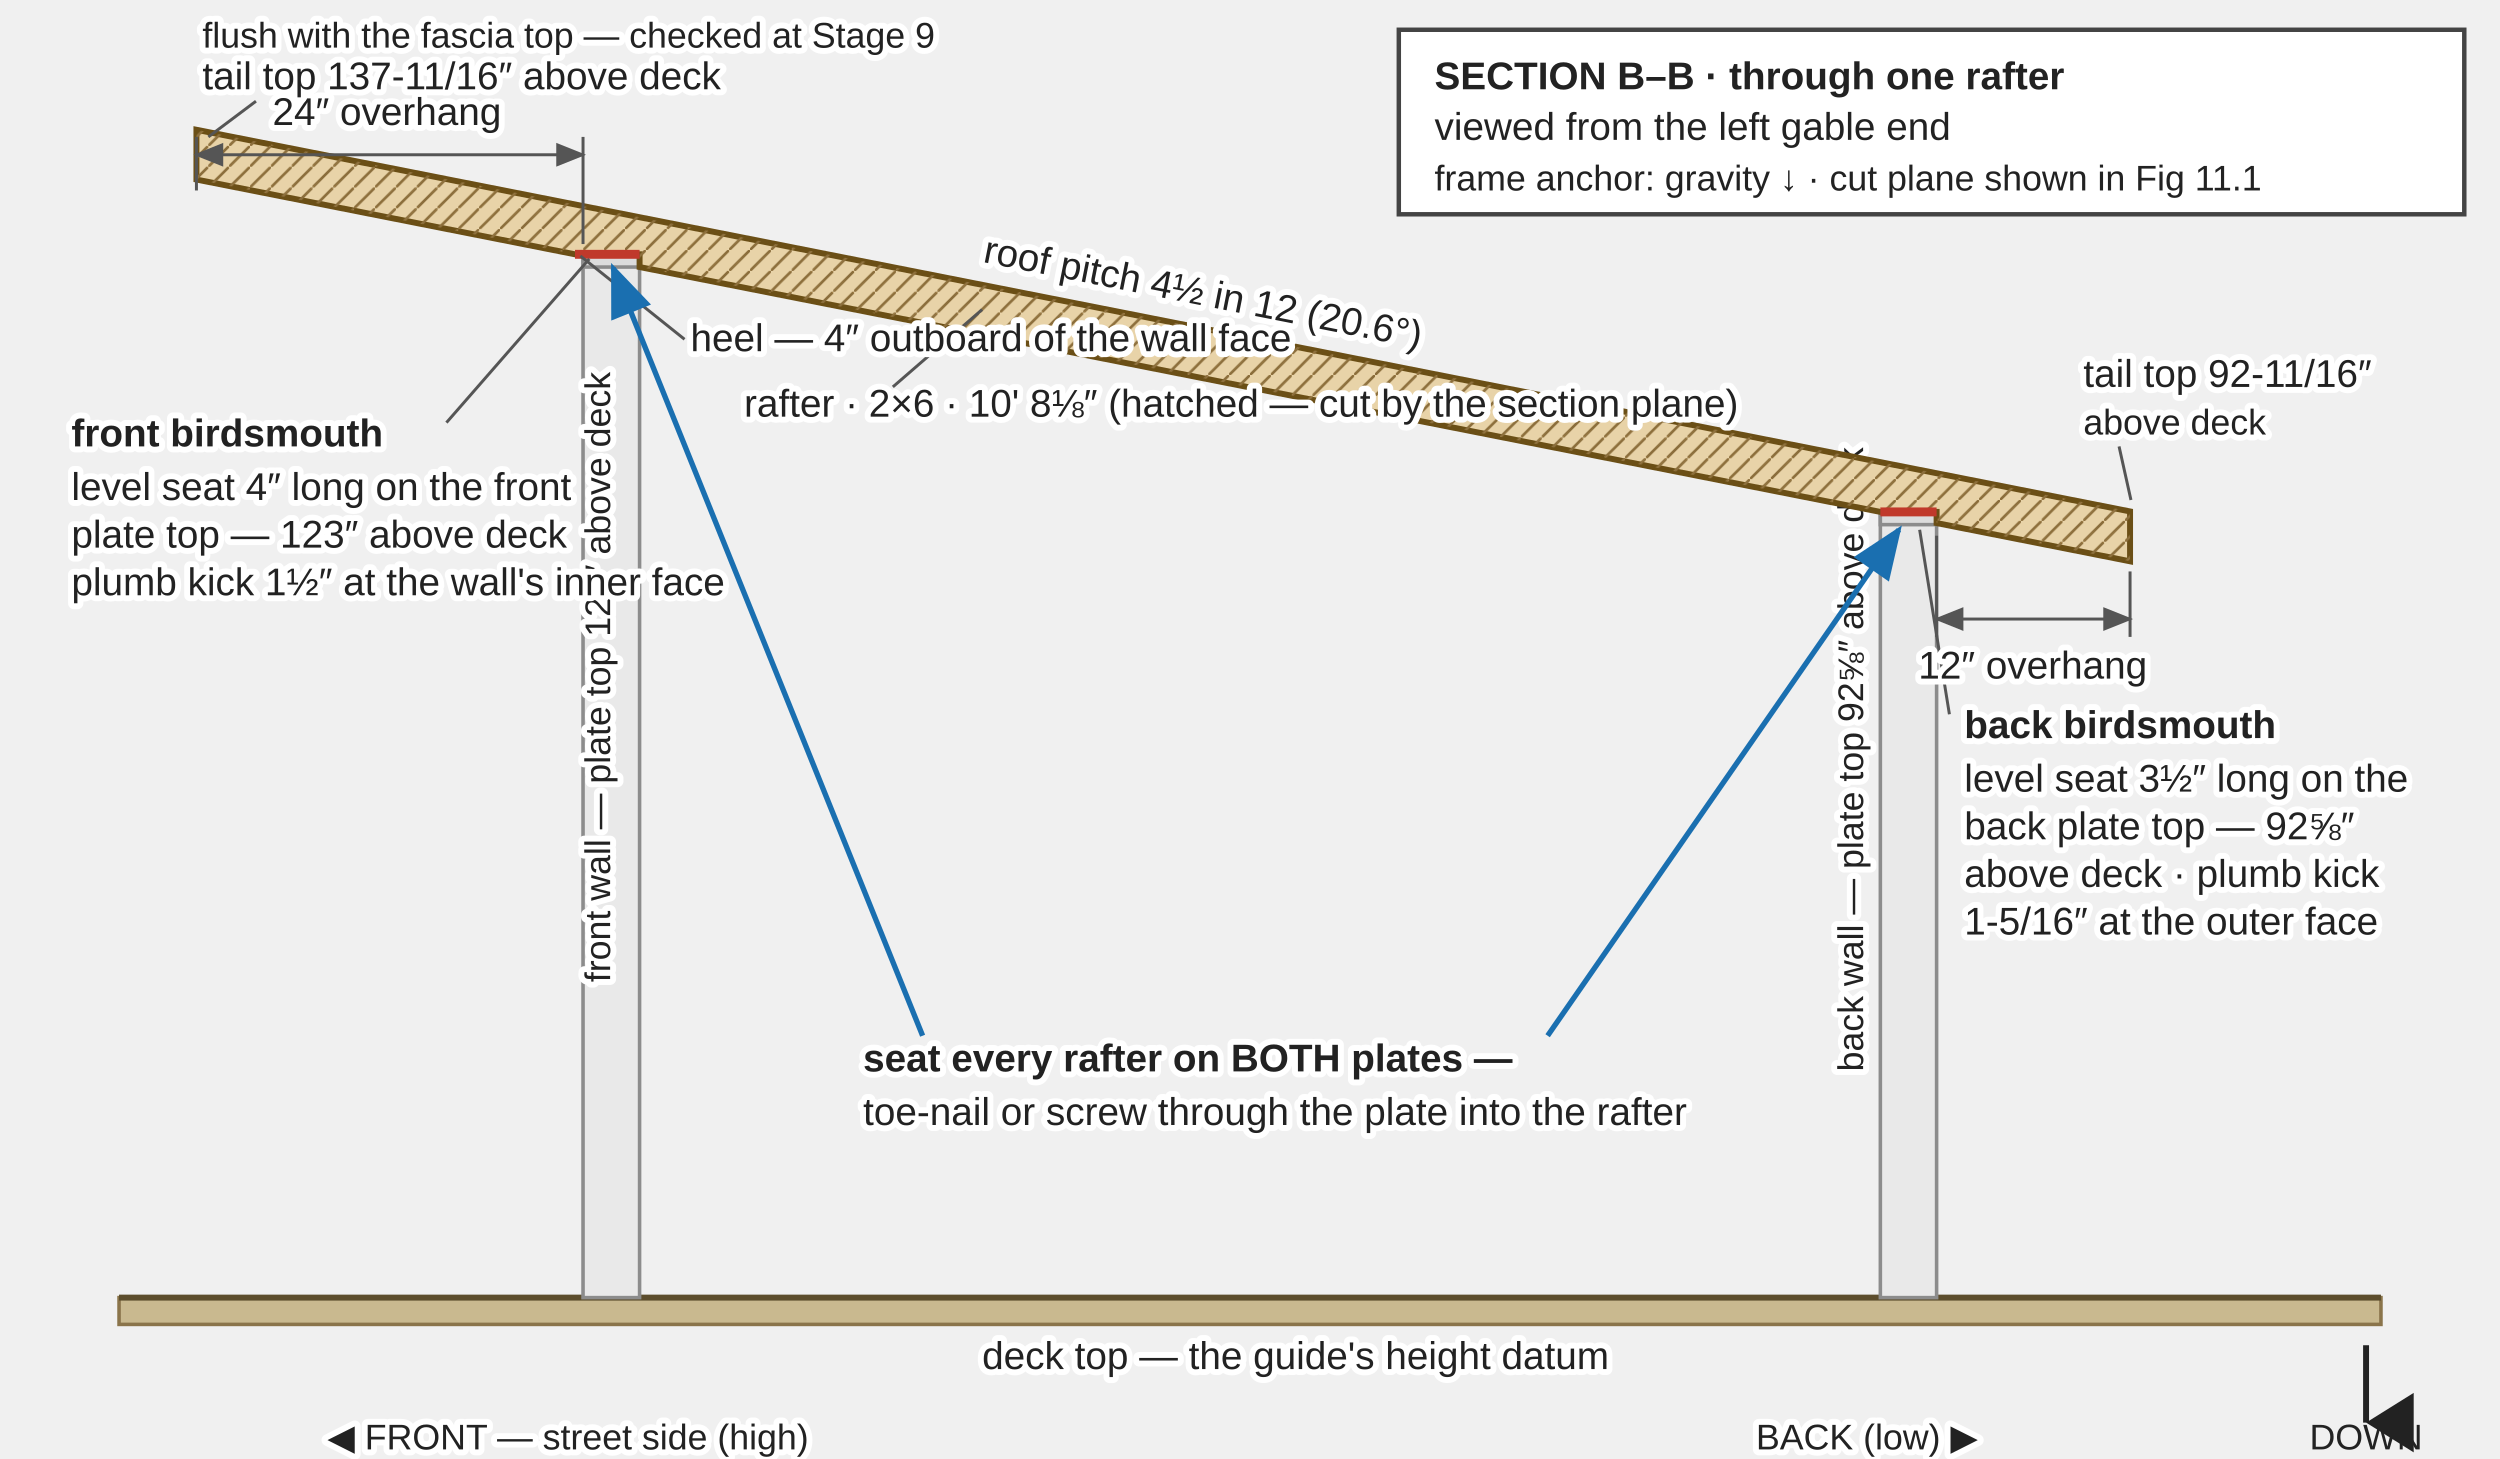
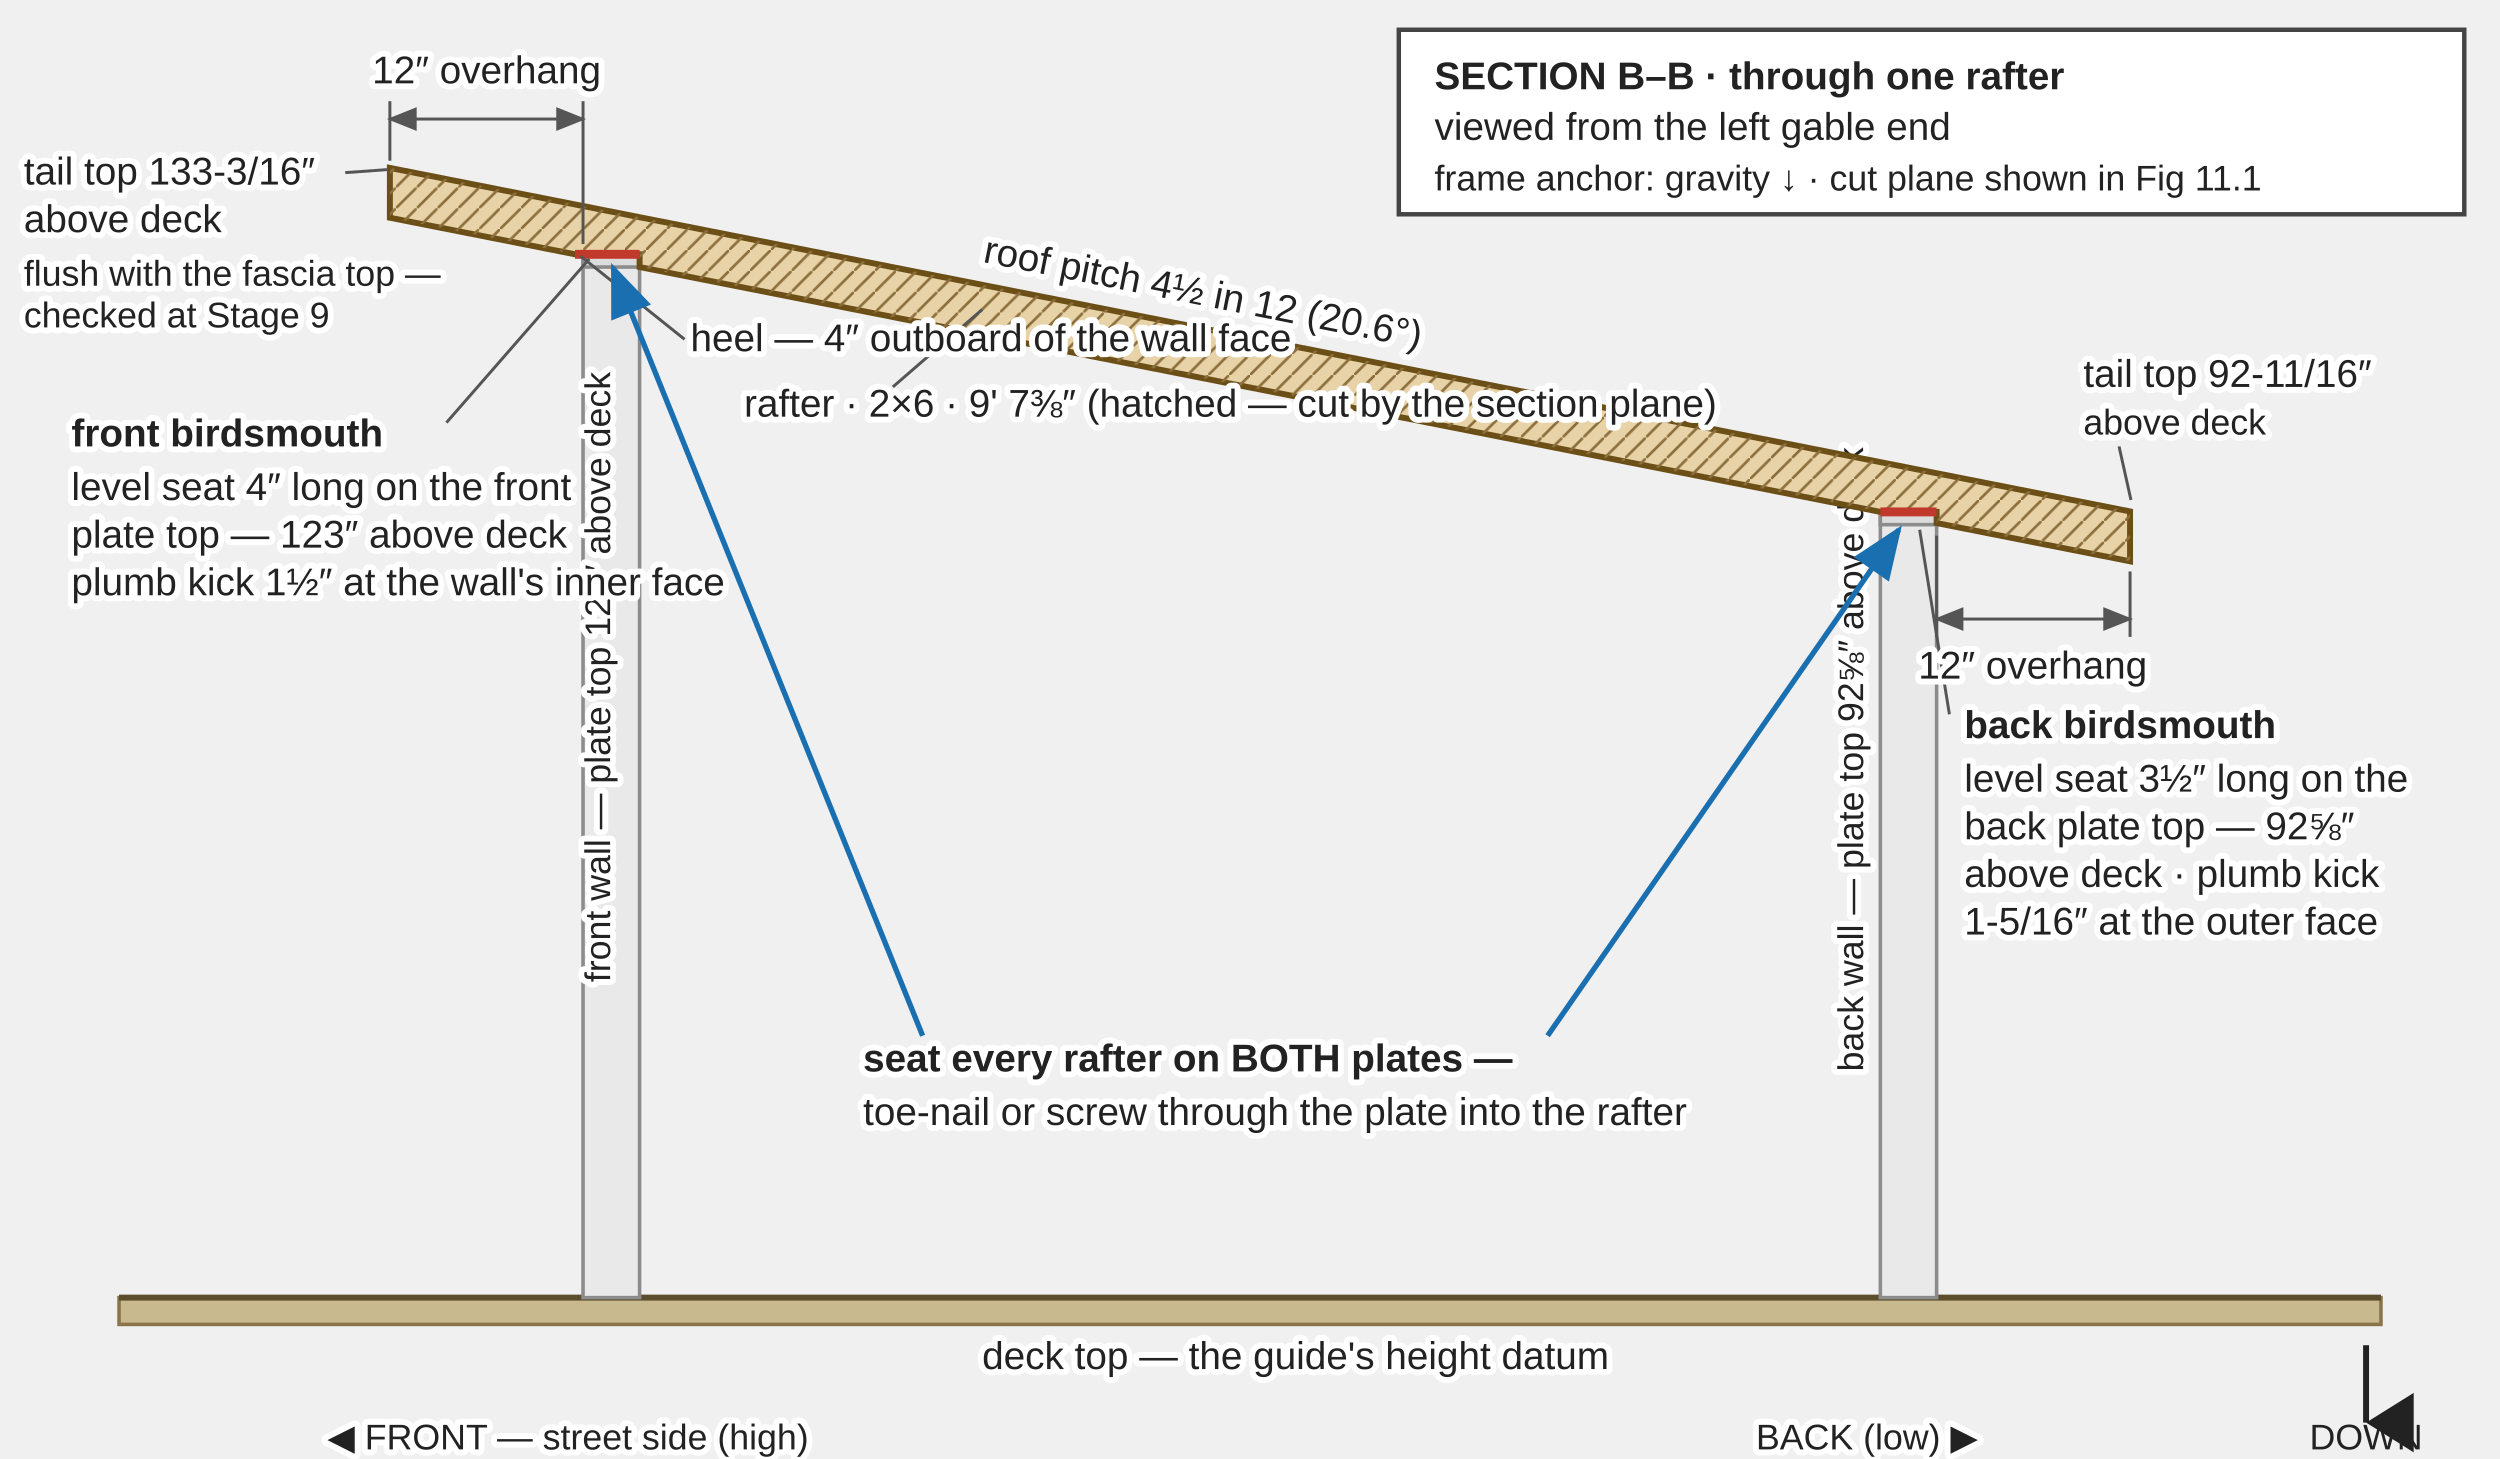
<svg xmlns="http://www.w3.org/2000/svg" viewBox="0 0 840 490" width="210mm" font-family="Arial, Helvetica, sans-serif">
  <defs>
    <marker id="dimA" markerWidth="10" markerHeight="8" refX="9" refY="4" orient="auto">
      <path d="M0,0 L10,4 L0,8" fill="#555" />
    </marker>
    <marker id="dimAs" markerWidth="10" markerHeight="8" refX="1" refY="4" orient="auto">
      <path d="M10,0 L0,4 L10,8" fill="#555" />
    </marker>
    <marker id="attA" markerWidth="10" markerHeight="8" refX="9" refY="4" orient="auto">
      <path d="M0,0 L10,4 L0,8" fill="#1a6fb0" />
    </marker>
    <marker id="grvA" markerWidth="10" markerHeight="8" refX="5" refY="8" orient="auto">
      <path d="M0,0 L10,0 L5,8" fill="#222" />
    </marker>
    <pattern id="h11" patternUnits="userSpaceOnUse" width="7" height="7">
      <path d="M0,7 L7,0" stroke="#8a6d3b" stroke-width="0.9" />
    </pattern>
    <style>
      text { fill:#222; }
      .lbl { font-size:13px; }
      .lblb { font-size:13px; font-weight:bold; }
      .small { font-size:12px; }
    </style>
  </defs>
  <rect x="470" y="10" width="358" height="62" fill="#ffffff" stroke="#444" stroke-width="1.5" />
  <text x="482" y="30" class="lblb">SECTION B–B · through one rafter</text>
  <text x="482" y="47" class="lbl">viewed from the left gable end</text>
  <text x="482" y="64" class="small">frame anchor: gravity ↓ · cut plane shown in Fig 11.1</text>
  <rect x="40" y="436" width="760" height="9" fill="#c9b98f" stroke="#8a744a" stroke-width="1.2" />
  <line x1="40" y1="436" x2="800" y2="436" stroke="#5c4d2c" stroke-width="2" />
  <text x="330" y="460" class="lbl" fill="#ffffff" stroke="#ffffff" stroke-width="4" stroke-linejoin="round">deck top — the guide's height datum</text>
  <text x="330" y="460" class="lbl">deck top — the guide's height datum</text>
  <line x1="795" y1="452" x2="795" y2="478" stroke="#222" stroke-width="2" marker-end="url(#grvA)" />
  <text x="776" y="487" class="small">DOWN</text>
  <text x="110" y="487" class="small" fill="#ffffff" stroke="#ffffff" stroke-width="4" stroke-linejoin="round">◀ FRONT — street side (high)</text>
  <text x="110" y="487" class="small">◀ FRONT — street side (high)</text>
  <text x="590" y="487" class="small" fill="#ffffff" stroke="#ffffff" stroke-width="4" stroke-linejoin="round">BACK (low) ▶</text>
  <text x="590" y="487" class="small">BACK (low) ▶</text>
  <g fill="#e9e9e9" stroke="#8c8c8c" stroke-width="1.2">
    <rect x="195.9" y="85.45" width="19.0" height="350.55" />
    <rect x="631.8" y="172.0" width="18.9" height="264.0" />
  </g>
  <g fill="#dcdcdc" stroke="#8c8c8c" stroke-width="1.2">
    <rect x="195.9" y="85.45" width="19.0" height="4.28" />
    <rect x="631.8" y="172.0" width="18.9" height="4.28" />
  </g>
  <text x="205" y="330" class="small" fill="#ffffff" stroke="#ffffff" stroke-width="4" stroke-linejoin="round" transform="rotate(-90 205 330)">front wall — plate top 123″ above deck</text>
  <text x="205" y="330" class="small" transform="rotate(-90 205 330)">front wall — plate top 123″ above deck</text>
  <text x="626" y="360" class="small" fill="#ffffff" stroke="#ffffff" stroke-width="4" stroke-linejoin="round" transform="rotate(-90 626 360)">back wall — plate top 92⅝″ above deck</text>
  <text x="626" y="360" class="small" transform="rotate(-90 626 360)">back wall — plate top 92⅝″ above deck</text>
-   <polygon points="66,60.33 193.2,85.45 214.9,85.45 214.9,89.73 631.8,172.0 650.7,172.0                    650.7,175.76 715.7,188.6 715.7,171.84 66,43.6" fill="#e8d3a8" stroke="#6b4f16" stroke-width="2" />
-   <polygon points="66,60.33 193.2,85.45 214.9,85.45 214.9,89.73 631.8,172.0 650.7,172.0                    650.7,175.76 715.7,188.6 715.7,171.84 66,43.6" fill="url(#h11)" stroke="none" />
-   <text x="250" y="140" class="lbl" fill="#ffffff" stroke="#ffffff" stroke-width="4" stroke-linejoin="round">rafter · 2×6 · 10' 8⅛″ (hatched — cut by the section plane)</text>
-   <text x="250" y="140" class="lbl">rafter · 2×6 · 10' 8⅛″ (hatched — cut by the section plane)</text>
+   <polygon points="131,73.16 193.2,85.45 214.9,85.45 214.9,89.73 631.8,172.0 650.7,172.0                    650.7,175.76 715.7,188.6 715.7,171.84 131,56.42" fill="#e8d3a8" stroke="#6b4f16" stroke-width="2" />
+   <polygon points="131,73.16 193.2,85.45 214.9,85.45 214.9,89.73 631.8,172.0 650.7,172.0                    650.7,175.76 715.7,188.6 715.7,171.84 131,56.42" fill="url(#h11)" stroke="none" />
+   <text x="250" y="140" class="lbl" fill="#ffffff" stroke="#ffffff" stroke-width="4" stroke-linejoin="round">rafter · 2×6 · 9' 7⅜″ (hatched — cut by the section plane)</text>
+   <text x="250" y="140" class="lbl">rafter · 2×6 · 9' 7⅜″ (hatched — cut by the section plane)</text>
  <line x1="300" y1="130" x2="330" y2="104" stroke="#555" stroke-width="1" />
  <text x="330" y="88" class="lbl" fill="#ffffff" stroke="#ffffff" stroke-width="4" stroke-linejoin="round" transform="rotate(11.2 330 88)">roof pitch 4½ in 12 (20.6°)</text>
  <text x="330" y="88" class="lbl" transform="rotate(11.2 330 88)">roof pitch 4½ in 12 (20.6°)</text>
  <line x1="193.2" y1="85.45" x2="214.9" y2="85.45" stroke="#c0392b" stroke-width="3" />
  <line x1="631.8" y1="172.0" x2="650.7" y2="172.0" stroke="#c0392b" stroke-width="3" />
  <text x="24" y="150" class="lblb" fill="#ffffff" stroke="#ffffff" stroke-width="4" stroke-linejoin="round">front birdsmouth</text>
  <text x="24" y="150" class="lblb">front birdsmouth</text>
  <text x="24" y="168" class="lbl" fill="#ffffff" stroke="#ffffff" stroke-width="4" stroke-linejoin="round">level seat 4″ long on the front</text>
  <text x="24" y="168" class="lbl">level seat 4″ long on the front</text>
  <text x="24" y="184" class="lbl" fill="#ffffff" stroke="#ffffff" stroke-width="4" stroke-linejoin="round">plate top — 123″ above deck</text>
  <text x="24" y="184" class="lbl">plate top — 123″ above deck</text>
  <text x="24" y="200" class="lbl" fill="#ffffff" stroke="#ffffff" stroke-width="4" stroke-linejoin="round">plumb kick 1½″ at the wall's inner face</text>
  <text x="24" y="200" class="lbl">plumb kick 1½″ at the wall's inner face</text>
  <line x1="150" y1="142" x2="198" y2="87" stroke="#555" stroke-width="1" />
  <text x="232" y="118" class="lbl" fill="#ffffff" stroke="#ffffff" stroke-width="4" stroke-linejoin="round">heel — 4″ outboard of the wall face</text>
  <text x="232" y="118" class="lbl">heel — 4″ outboard of the wall face</text>
  <line x1="230" y1="114" x2="195" y2="86" stroke="#555" stroke-width="1" />
  <text x="660" y="248" class="lblb" fill="#ffffff" stroke="#ffffff" stroke-width="4" stroke-linejoin="round">back birdsmouth</text>
  <text x="660" y="248" class="lblb">back birdsmouth</text>
  <text x="660" y="266" class="lbl" fill="#ffffff" stroke="#ffffff" stroke-width="4" stroke-linejoin="round">level seat 3½″ long on the</text>
  <text x="660" y="266" class="lbl">level seat 3½″ long on the</text>
  <text x="660" y="282" class="lbl" fill="#ffffff" stroke="#ffffff" stroke-width="4" stroke-linejoin="round">back plate top — 92⅝″</text>
  <text x="660" y="282" class="lbl">back plate top — 92⅝″</text>
  <text x="660" y="298" class="lbl" fill="#ffffff" stroke="#ffffff" stroke-width="4" stroke-linejoin="round">above deck · plumb kick</text>
  <text x="660" y="298" class="lbl">above deck · plumb kick</text>
  <text x="660" y="314" class="lbl" fill="#ffffff" stroke="#ffffff" stroke-width="4" stroke-linejoin="round">1-5/16″ at the outer face</text>
  <text x="660" y="314" class="lbl">1-5/16″ at the outer face</text>
  <line x1="655" y1="240" x2="645" y2="178" stroke="#555" stroke-width="1" />
-   <line x1="66" y1="52" x2="195.9" y2="52" stroke="#555" stroke-width="1" marker-start="url(#dimAs)" marker-end="url(#dimA)" />
-   <line x1="66" y1="46" x2="66" y2="64" stroke="#555" stroke-width="1" />
-   <line x1="195.9" y1="46" x2="195.9" y2="82" stroke="#555" stroke-width="1" />
-   <text x="130" y="42" class="lbl" fill="#ffffff" stroke="#ffffff" stroke-width="4" stroke-linejoin="round" text-anchor="middle">24″ overhang</text>
-   <text x="130" y="42" class="lbl" text-anchor="middle">24″ overhang</text>
+   <line x1="131" y1="40" x2="195.9" y2="40" stroke="#555" stroke-width="1" marker-start="url(#dimAs)" marker-end="url(#dimA)" />
+   <line x1="131" y1="34" x2="131" y2="54" stroke="#555" stroke-width="1" />
+   <line x1="195.9" y1="34" x2="195.9" y2="82" stroke="#555" stroke-width="1" />
+   <text x="163.5" y="28" class="lbl" fill="#ffffff" stroke="#ffffff" stroke-width="4" stroke-linejoin="round" text-anchor="middle">12″ overhang</text>
+   <text x="163.5" y="28" class="lbl" text-anchor="middle">12″ overhang</text>
  <line x1="650.7" y1="208" x2="715.7" y2="208" stroke="#555" stroke-width="1" marker-start="url(#dimAs)" marker-end="url(#dimA)" />
  <line x1="650.7" y1="180" x2="650.7" y2="214" stroke="#555" stroke-width="1" />
  <line x1="715.7" y1="192" x2="715.7" y2="214" stroke="#555" stroke-width="1" />
  <text x="683" y="228" class="lbl" fill="#ffffff" stroke="#ffffff" stroke-width="4" stroke-linejoin="round" text-anchor="middle">12″ overhang</text>
  <text x="683" y="228" class="lbl" text-anchor="middle">12″ overhang</text>
-   <text x="68" y="30" class="lbl" fill="#ffffff" stroke="#ffffff" stroke-width="4" stroke-linejoin="round">tail top 137-11/16″ above deck</text>
-   <text x="68" y="30" class="lbl">tail top 137-11/16″ above deck</text>
-   <text x="68" y="16" class="small" fill="#ffffff" stroke="#ffffff" stroke-width="4" stroke-linejoin="round">flush with the fascia top — checked at Stage 9</text>
-   <text x="68" y="16" class="small">flush with the fascia top — checked at Stage 9</text>
-   <line x1="86" y1="34" x2="70" y2="46" stroke="#555" stroke-width="1" />
+   <text x="8" y="62" class="lbl" fill="#ffffff" stroke="#ffffff" stroke-width="4" stroke-linejoin="round">tail top 133-3/16″</text>
+   <text x="8" y="62" class="lbl">tail top 133-3/16″</text>
+   <text x="8" y="78" class="lbl" fill="#ffffff" stroke="#ffffff" stroke-width="4" stroke-linejoin="round">above deck</text>
+   <text x="8" y="78" class="lbl">above deck</text>
+   <text x="8" y="96" class="small" fill="#ffffff" stroke="#ffffff" stroke-width="4" stroke-linejoin="round">flush with the fascia top —</text>
+   <text x="8" y="96" class="small">flush with the fascia top —</text>
+   <text x="8" y="110" class="small" fill="#ffffff" stroke="#ffffff" stroke-width="4" stroke-linejoin="round">checked at Stage 9</text>
+   <text x="8" y="110" class="small">checked at Stage 9</text>
+   <line x1="116" y1="58" x2="130" y2="57" stroke="#555" stroke-width="1" />
  <text x="700" y="130" class="lbl" fill="#ffffff" stroke="#ffffff" stroke-width="4" stroke-linejoin="round">tail top 92-11/16″</text>
  <text x="700" y="130" class="lbl">tail top 92-11/16″</text>
  <text x="700" y="146" class="small" fill="#ffffff" stroke="#ffffff" stroke-width="4" stroke-linejoin="round">above deck</text>
  <text x="700" y="146" class="small">above deck</text>
  <line x1="712" y1="150" x2="716" y2="168" stroke="#555" stroke-width="1" />
  <text x="290" y="360" class="lblb" fill="#ffffff" stroke="#ffffff" stroke-width="4" stroke-linejoin="round">seat every rafter on BOTH plates —</text>
  <text x="290" y="360" class="lblb" fill="#1a6fb0">seat every rafter on BOTH plates —</text>
  <text x="290" y="378" class="lbl" fill="#ffffff" stroke="#ffffff" stroke-width="4" stroke-linejoin="round">toe-nail or screw through the plate into the rafter</text>
  <text x="290" y="378" class="lbl" fill="#1a6fb0">toe-nail or screw through the plate into the rafter</text>
  <line x1="310" y1="348" x2="206" y2="90" stroke="#1a6fb0" stroke-width="1.8" marker-end="url(#attA)" />
  <line x1="520" y1="348" x2="638" y2="178" stroke="#1a6fb0" stroke-width="1.8" marker-end="url(#attA)" />
</svg>
